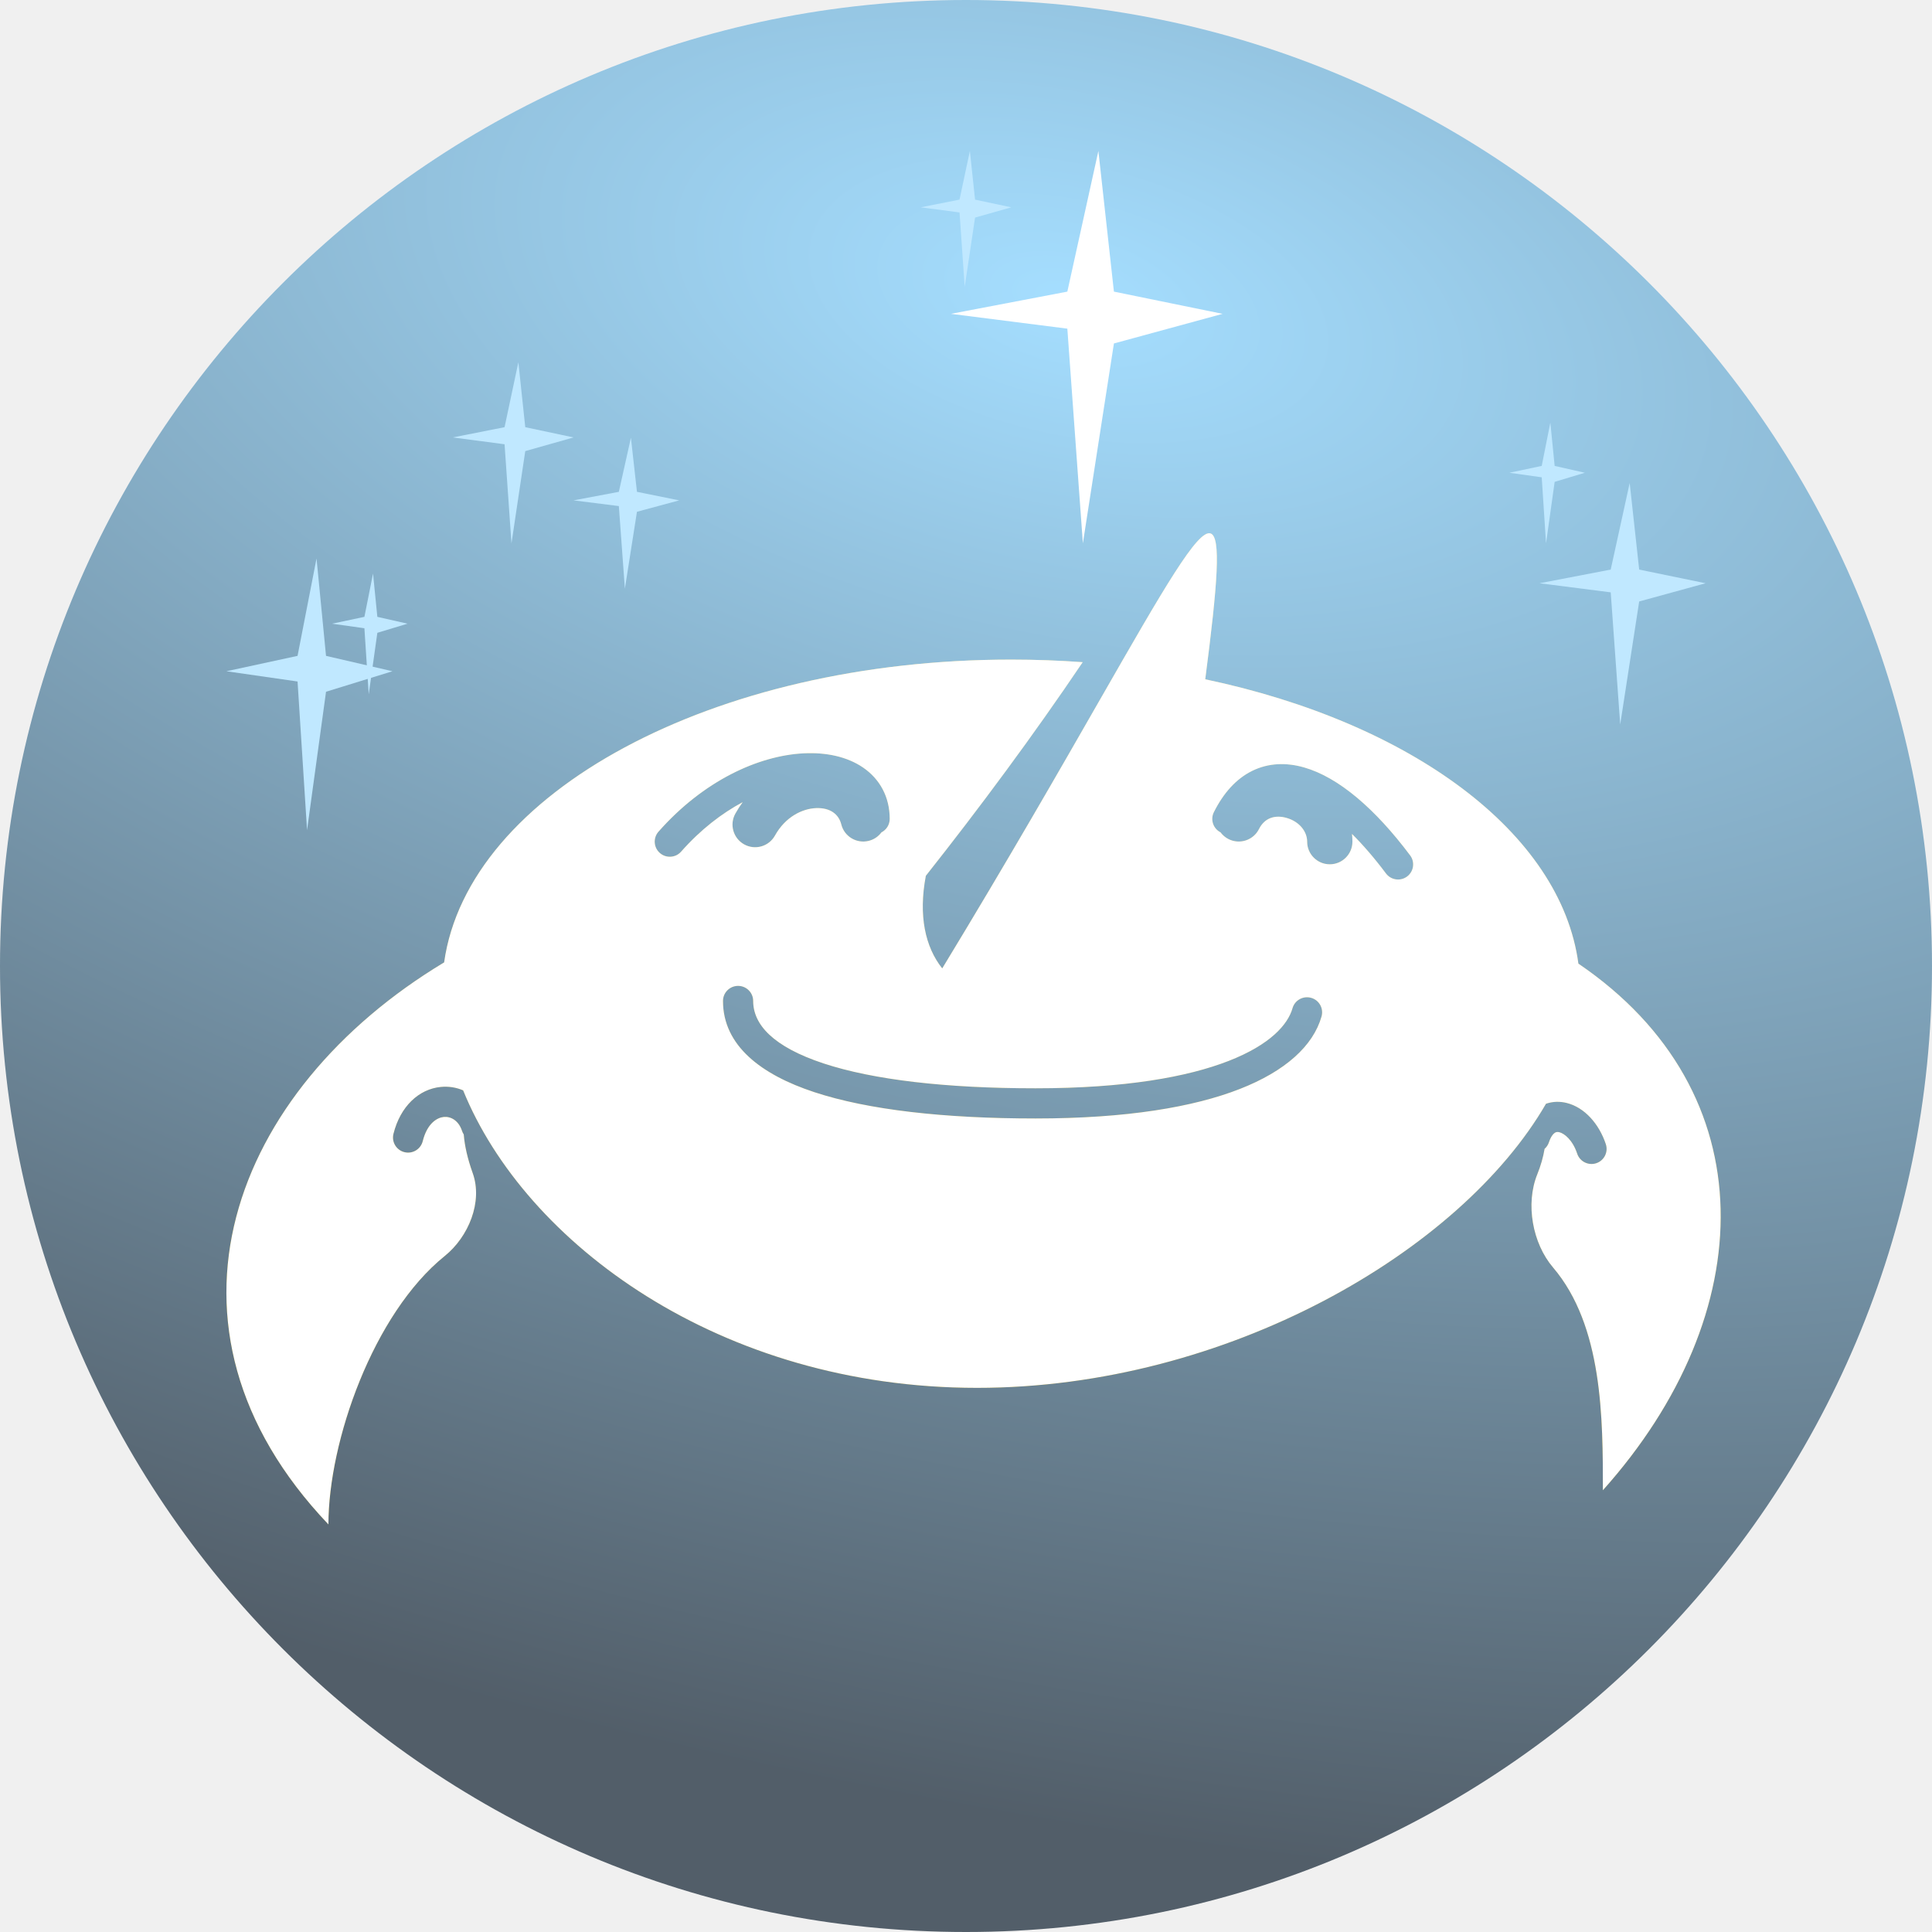
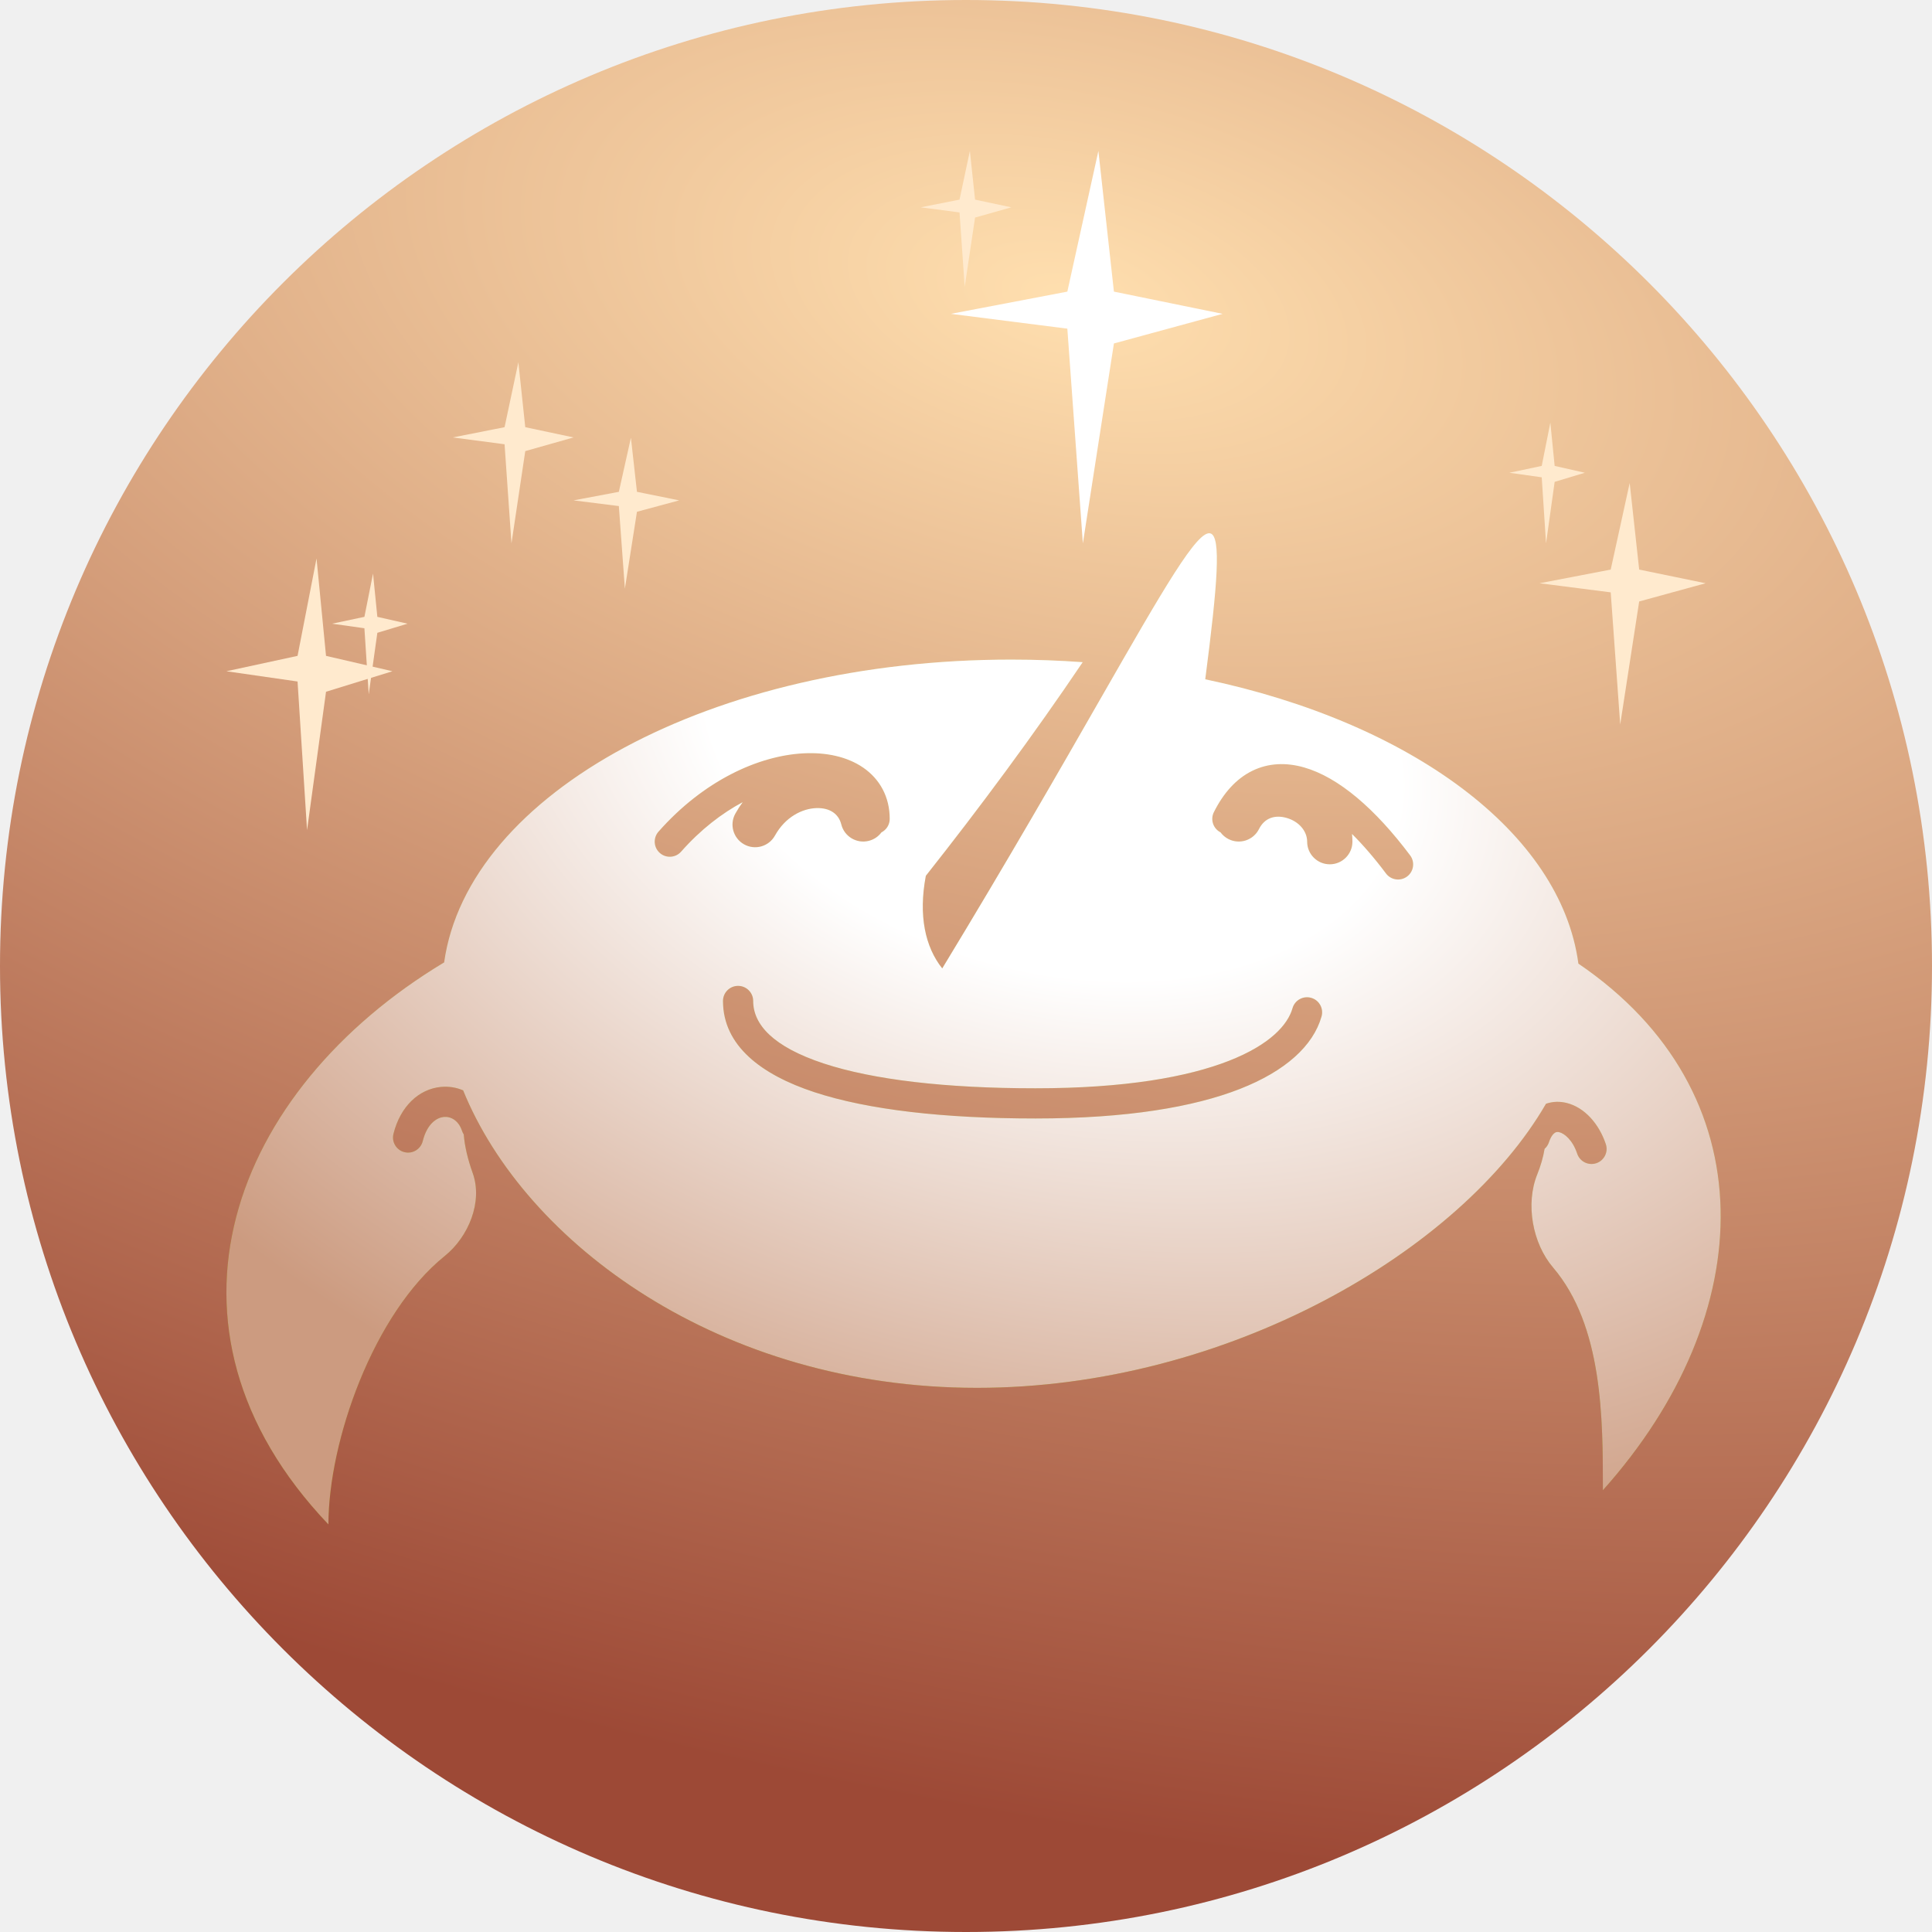
<svg xmlns="http://www.w3.org/2000/svg" width="128" height="128" viewBox="0 0 128 128" fill="none">
-   <circle cx="64" cy="64" r="64" fill="url(#paint0_radial)" />
+   <path d="M64 128C99.346 128 128 99.346 128 64C128 28.654 99.346 0 64 0C28.654 0 0 28.654 0 64C0 99.346 28.654 128 64 128Z" fill="url(#paint0_radial)" />
  <path d="M70.714 19.321L72.771 10L73.8 19.321L81 20.793L73.8 22.755L71.743 36L70.714 21.774L63 20.793L70.714 19.321Z" fill="white" />
-   <path d="M106.714 37.736L107.971 32L108.6 37.736L113 38.642L108.6 39.849L107.343 48L106.714 39.245L102 38.642L106.714 37.736Z" fill="#C0E8FF" />
-   <path d="M19.714 43.453L20.971 37L21.6 43.453L26 44.472L21.6 45.83L20.343 55L19.714 45.151L15 44.472L19.714 43.453Z" fill="#C0E8FF" />
-   <path d="M33.429 28.302L34.343 24L34.8 28.302L38 28.981L34.8 29.887L33.886 36L33.429 29.434L30 28.981L33.429 28.302Z" fill="#C0E8FF" />
-   <path d="M41 32.585L41.8 29L42.2 32.585L45 33.151L42.2 33.906L41.4 39L41 33.528L38 33.151L41 32.585Z" fill="#C0E8FF" />
-   <path d="M102.143 30.868L102.714 28L103 30.868L105 31.321L103 31.924L102.429 36L102.143 31.623L100 31.321L102.143 30.868Z" fill="#C0E8FF" />
-   <path d="M24.143 40.868L24.714 38L25 40.868L27 41.321L25 41.925L24.429 46L24.143 41.623L22 41.321L24.143 40.868Z" fill="#C0E8FF" />
-   <path d="M63.571 13.226L64.257 10L64.6 13.226L67 13.736L64.6 14.415L63.914 19L63.571 14.075L61 13.736L63.571 13.226Z" fill="#C0E8FF" />
-   <path fill-rule="evenodd" clip-rule="evenodd" d="M106.195 98.734C116.656 87.042 117.072 72.337 104.573 63.843C103.405 55.14 93.451 47.867 79.85 45.005C80.674 38.669 80.911 35.574 80.204 35.341C79.35 35.059 77.118 38.954 72.875 46.357L72.874 46.358L72.874 46.358C70.226 50.979 66.794 56.967 62.425 64.159C61.292 62.736 60.839 60.649 61.339 58.024C64.878 53.551 68.456 48.728 71.731 43.871C70.179 43.758 68.598 43.7 66.993 43.7C47.221 43.7 31.004 52.53 29.425 63.762C15.396 72.196 9.276 87.888 21.759 100.996C21.759 95.498 24.73 87.03 29.466 83.213C31.04 81.945 31.999 79.626 31.319 77.723C30.981 76.779 30.786 75.93 30.724 75.158C30.677 75.087 30.639 75.009 30.611 74.925C30.371 74.205 29.841 73.958 29.398 74.002C28.965 74.046 28.305 74.412 28.007 75.606C27.873 76.141 27.33 76.467 26.794 76.333C26.258 76.199 25.933 75.656 26.067 75.121C26.522 73.299 27.747 72.157 29.199 72.012C29.717 71.96 30.223 72.041 30.684 72.238C34.79 82.347 47.68 91.949 64.731 91.949C81.283 91.949 96.772 82.902 102.426 73.126C102.876 72.969 103.35 72.962 103.799 73.074C104.985 73.37 105.942 74.458 106.39 75.801C106.565 76.325 106.282 76.891 105.758 77.066C105.234 77.24 104.667 76.957 104.493 76.433C104.187 75.515 103.636 75.094 103.314 75.014C103.178 74.98 103.089 75.002 103.014 75.05C102.926 75.107 102.758 75.267 102.621 75.679C102.563 75.853 102.462 76.001 102.333 76.114C102.241 76.666 102.079 77.234 101.848 77.804C101.059 79.756 101.526 82.37 102.892 83.972C106.195 87.845 106.195 93.989 106.195 98.734ZM49.9 66.317C49.9 65.764 49.452 65.317 48.9 65.317C48.347 65.317 47.9 65.764 47.9 66.317C47.9 69.285 50.447 71.202 53.941 72.355C57.516 73.535 62.565 74.102 68.604 74.102C74.671 74.102 79.091 73.341 82.14 72.148C85.164 70.965 87.005 69.285 87.556 67.344C87.707 66.812 87.399 66.259 86.868 66.109C86.336 65.958 85.783 66.266 85.632 66.797C85.327 67.872 84.169 69.207 81.411 70.285C78.677 71.355 74.53 72.102 68.604 72.102C62.648 72.102 57.846 71.537 54.567 70.456C51.207 69.347 49.9 67.871 49.9 66.317ZM49.204 53.147C47.828 53.881 46.421 54.956 45.126 56.424C44.761 56.838 44.129 56.877 43.715 56.512C43.3 56.147 43.261 55.514 43.626 55.1C46.604 51.725 50.237 50.068 53.229 49.91C54.72 49.832 56.124 50.125 57.188 50.856C58.287 51.613 58.946 52.791 58.946 54.254C58.946 54.644 58.723 54.981 58.398 55.147C58.199 55.417 57.907 55.622 57.556 55.709C56.752 55.91 55.938 55.422 55.737 54.618C55.568 53.942 55.002 53.509 54.084 53.539C53.156 53.569 52.03 54.12 51.342 55.36C50.939 56.084 50.026 56.345 49.302 55.942C48.578 55.54 48.317 54.627 48.719 53.903C48.868 53.635 49.03 53.383 49.204 53.147ZM89.574 55.252C90.3 55.972 91.055 56.843 91.825 57.87C92.156 58.312 92.783 58.401 93.225 58.07C93.667 57.738 93.757 57.112 93.425 56.67C91.124 53.602 88.697 51.499 86.397 50.843C85.215 50.505 84.034 50.543 82.96 51.072C81.898 51.595 81.055 52.542 80.422 53.807C80.176 54.299 80.374 54.897 80.864 55.146C81 55.33 81.181 55.486 81.4 55.596C82.141 55.966 83.042 55.666 83.412 54.925C83.777 54.197 84.46 53.966 85.24 54.189C86.081 54.429 86.602 55.082 86.602 55.762C86.602 56.59 87.273 57.262 88.102 57.262C88.93 57.262 89.602 56.59 89.602 55.762C89.602 55.588 89.592 55.418 89.574 55.252Z" fill="url(#paint1_linear)" />
-   <path fill-rule="evenodd" clip-rule="evenodd" d="M106.195 98.734C116.656 87.042 117.072 72.337 104.573 63.843C103.405 55.14 93.451 47.867 79.85 45.005C80.674 38.669 80.911 35.574 80.204 35.341C79.35 35.059 77.118 38.954 72.875 46.357L72.874 46.358L72.874 46.358C70.226 50.979 66.794 56.967 62.425 64.159C61.292 62.736 60.839 60.649 61.339 58.024C64.878 53.551 68.456 48.728 71.731 43.871C70.179 43.758 68.598 43.7 66.993 43.7C47.221 43.7 31.004 52.53 29.425 63.762C15.396 72.196 9.276 87.888 21.759 100.996C21.759 95.498 24.73 87.03 29.466 83.213C31.04 81.945 31.999 79.626 31.319 77.723C30.981 76.779 30.786 75.93 30.724 75.158C30.677 75.087 30.639 75.009 30.611 74.925C30.371 74.205 29.841 73.958 29.398 74.002C28.965 74.046 28.305 74.412 28.007 75.606C27.873 76.141 27.33 76.467 26.794 76.333C26.258 76.199 25.933 75.656 26.067 75.121C26.522 73.299 27.747 72.157 29.199 72.012C29.717 71.96 30.223 72.041 30.684 72.238C34.79 82.347 47.68 91.949 64.731 91.949C81.283 91.949 96.772 82.902 102.426 73.126C102.876 72.969 103.35 72.962 103.799 73.074C104.985 73.37 105.942 74.458 106.39 75.801C106.565 76.325 106.282 76.891 105.758 77.066C105.234 77.24 104.667 76.957 104.493 76.433C104.187 75.515 103.636 75.094 103.314 75.014C103.178 74.98 103.089 75.002 103.014 75.05C102.926 75.107 102.758 75.267 102.621 75.679C102.563 75.853 102.462 76.001 102.333 76.114C102.241 76.666 102.079 77.234 101.848 77.804C101.059 79.756 101.526 82.37 102.892 83.972C106.195 87.845 106.195 93.989 106.195 98.734ZM49.9 66.317C49.9 65.764 49.452 65.317 48.9 65.317C48.347 65.317 47.9 65.764 47.9 66.317C47.9 69.285 50.447 71.202 53.941 72.355C57.516 73.535 62.565 74.102 68.604 74.102C74.671 74.102 79.091 73.341 82.14 72.148C85.164 70.965 87.005 69.285 87.556 67.344C87.707 66.812 87.399 66.259 86.868 66.109C86.336 65.958 85.783 66.266 85.632 66.797C85.327 67.872 84.169 69.207 81.411 70.285C78.677 71.355 74.53 72.102 68.604 72.102C62.648 72.102 57.846 71.537 54.567 70.456C51.207 69.347 49.9 67.871 49.9 66.317ZM49.204 53.147C47.828 53.881 46.421 54.956 45.126 56.424C44.761 56.838 44.129 56.877 43.715 56.512C43.3 56.147 43.261 55.514 43.626 55.1C46.604 51.725 50.237 50.068 53.229 49.91C54.72 49.832 56.124 50.125 57.188 50.856C58.287 51.613 58.946 52.791 58.946 54.254C58.946 54.644 58.723 54.981 58.398 55.147C58.199 55.417 57.907 55.622 57.556 55.709C56.752 55.91 55.938 55.422 55.737 54.618C55.568 53.942 55.002 53.509 54.084 53.539C53.156 53.569 52.03 54.12 51.342 55.36C50.939 56.084 50.026 56.345 49.302 55.942C48.578 55.54 48.317 54.627 48.719 53.903C48.868 53.635 49.03 53.383 49.204 53.147ZM89.574 55.252C90.3 55.972 91.055 56.843 91.825 57.87C92.156 58.312 92.783 58.401 93.225 58.07C93.667 57.738 93.757 57.112 93.425 56.67C91.124 53.602 88.697 51.499 86.397 50.843C85.215 50.505 84.034 50.543 82.96 51.072C81.898 51.595 81.055 52.542 80.422 53.807C80.176 54.299 80.374 54.897 80.864 55.146C81 55.33 81.181 55.486 81.4 55.596C82.141 55.966 83.042 55.666 83.412 54.925C83.777 54.197 84.46 53.966 85.24 54.189C86.081 54.429 86.602 55.082 86.602 55.762C86.602 56.59 87.273 57.262 88.102 57.262C88.93 57.262 89.602 56.59 89.602 55.762C89.602 55.588 89.592 55.418 89.574 55.252Z" fill="white" />
+   <path d="M106.714 37.736L107.971 32L108.6 37.736L113 38.642L108.6 39.849L107.343 48L106.714 39.245L102 38.642L106.714 37.736Z" fill="#FFEACE" />
+   <path d="M19.714 43.453L20.971 37L21.6 43.453L26 44.472L21.6 45.83L20.343 55L19.714 45.151L15 44.472L19.714 43.453Z" fill="#FFEACE" />
+   <path d="M33.429 28.302L34.343 24L34.8 28.302L38 28.981L34.8 29.887L33.886 36L33.429 29.434L30 28.981L33.429 28.302Z" fill="#FFEACE" />
+   <path d="M41 32.585L41.8 29L42.2 32.585L45 33.151L42.2 33.906L41.4 39L41 33.528L38 33.151L41 32.585Z" fill="#FFEACE" />
+   <path d="M102.143 30.868L102.714 28L103 30.868L105 31.321L103 31.924L102.429 36L102.143 31.623L100 31.321L102.143 30.868Z" fill="#FFEACE" />
+   <path d="M24.143 40.868L24.714 38L25 40.868L27 41.321L25 41.925L24.429 46L24.143 41.623L22 41.321L24.143 40.868Z" fill="#FFEACE" />
+   <path d="M63.571 13.226L64.257 10L64.6 13.226L67 13.736L64.6 14.415L63.914 19L63.571 14.075L61 13.736L63.571 13.226Z" fill="#FFEACE" />
+   <path fill-rule="evenodd" clip-rule="evenodd" d="M106.195 98.734C116.656 87.042 117.072 72.337 104.573 63.843C103.405 55.14 93.451 47.867 79.85 45.005C80.674 38.669 80.911 35.574 80.204 35.341C79.35 35.059 77.118 38.954 72.875 46.357L72.874 46.358V46.358C70.226 50.979 66.794 56.967 62.425 64.159C61.292 62.736 60.839 60.649 61.339 58.024C64.878 53.551 68.456 48.728 71.731 43.871C70.179 43.758 68.598 43.7 66.993 43.7C47.221 43.7 31.004 52.53 29.425 63.762C15.396 72.196 9.276 87.888 21.759 100.996C21.759 95.498 24.73 87.03 29.466 83.213C31.04 81.945 31.999 79.626 31.319 77.723C30.981 76.779 30.786 75.93 30.724 75.158C30.677 75.087 30.639 75.009 30.611 74.925C30.371 74.205 29.841 73.958 29.398 74.002C28.965 74.046 28.305 74.412 28.007 75.606C27.873 76.141 27.33 76.467 26.794 76.333C26.258 76.199 25.933 75.656 26.067 75.121C26.522 73.299 27.747 72.157 29.199 72.012C29.717 71.96 30.223 72.041 30.684 72.238C34.79 82.347 47.68 91.949 64.731 91.949C81.283 91.949 96.772 82.902 102.426 73.126C102.876 72.969 103.35 72.962 103.799 73.074C104.985 73.37 105.942 74.458 106.39 75.801C106.565 76.325 106.282 76.891 105.758 77.066C105.234 77.24 104.667 76.957 104.493 76.433C104.187 75.515 103.636 75.094 103.314 75.014C103.178 74.98 103.089 75.002 103.014 75.05C102.926 75.107 102.758 75.267 102.621 75.679C102.563 75.853 102.462 76.001 102.333 76.114C102.241 76.666 102.079 77.234 101.848 77.804C101.059 79.756 101.526 82.37 102.892 83.972C106.195 87.845 106.195 93.989 106.195 98.734ZM49.9 66.317C49.9 65.764 49.452 65.317 48.9 65.317C48.347 65.317 47.9 65.764 47.9 66.317C47.9 69.285 50.447 71.202 53.941 72.355C57.516 73.535 62.565 74.102 68.604 74.102C74.671 74.102 79.091 73.341 82.14 72.148C85.164 70.965 87.005 69.285 87.556 67.344C87.707 66.812 87.399 66.259 86.868 66.109C86.336 65.958 85.783 66.266 85.632 66.797C85.327 67.872 84.169 69.207 81.411 70.285C78.677 71.355 74.53 72.102 68.604 72.102C62.648 72.102 57.846 71.537 54.567 70.456C51.207 69.347 49.9 67.871 49.9 66.317ZM49.204 53.147C47.828 53.881 46.421 54.956 45.126 56.424C44.761 56.838 44.129 56.877 43.715 56.512C43.3 56.147 43.261 55.514 43.626 55.1C46.604 51.725 50.237 50.068 53.229 49.91C54.72 49.832 56.124 50.125 57.188 50.856C58.287 51.613 58.946 52.791 58.946 54.254C58.946 54.644 58.723 54.981 58.398 55.147C58.199 55.417 57.907 55.622 57.556 55.709C56.752 55.91 55.938 55.422 55.737 54.618C55.568 53.942 55.002 53.509 54.084 53.539C53.156 53.569 52.03 54.12 51.342 55.36C50.939 56.084 50.026 56.345 49.302 55.942C48.578 55.54 48.317 54.627 48.719 53.903C48.868 53.635 49.03 53.383 49.204 53.147ZM89.574 55.252C90.3 55.972 91.055 56.843 91.825 57.87C92.156 58.312 92.783 58.401 93.225 58.07C93.667 57.738 93.757 57.112 93.425 56.67C91.124 53.602 88.697 51.499 86.397 50.843C85.215 50.505 84.034 50.543 82.96 51.072C81.898 51.595 81.055 52.542 80.422 53.807C80.176 54.299 80.374 54.897 80.864 55.146C81 55.33 81.181 55.486 81.4 55.596C82.141 55.966 83.042 55.666 83.412 54.925C83.777 54.197 84.46 53.966 85.24 54.189C86.081 54.429 86.602 55.082 86.602 55.762C86.602 56.59 87.273 57.262 88.102 57.262C88.93 57.262 89.602 56.59 89.602 55.762C89.602 55.588 89.592 55.418 89.574 55.252Z" fill="url(#paint1_linear)" />
+   <path fill-rule="evenodd" clip-rule="evenodd" d="M106.195 98.734C116.656 87.042 117.072 72.337 104.573 63.843C103.405 55.14 93.451 47.867 79.85 45.005C80.674 38.669 80.911 35.574 80.204 35.341C79.35 35.059 77.118 38.954 72.875 46.357L72.874 46.358V46.358C70.226 50.979 66.794 56.967 62.425 64.159C61.292 62.736 60.839 60.649 61.339 58.024C64.878 53.551 68.456 48.728 71.731 43.871C70.179 43.758 68.598 43.7 66.993 43.7C47.221 43.7 31.004 52.53 29.425 63.762C15.396 72.196 9.276 87.888 21.759 100.996C21.759 95.498 24.73 87.03 29.466 83.213C31.04 81.945 31.999 79.626 31.319 77.723C30.981 76.779 30.786 75.93 30.724 75.158C30.677 75.087 30.639 75.009 30.611 74.925C30.371 74.205 29.841 73.958 29.398 74.002C28.965 74.046 28.305 74.412 28.007 75.606C27.873 76.141 27.33 76.467 26.794 76.333C26.258 76.199 25.933 75.656 26.067 75.121C26.522 73.299 27.747 72.157 29.199 72.012C29.717 71.96 30.223 72.041 30.684 72.238C34.79 82.347 47.68 91.949 64.731 91.949C81.283 91.949 96.772 82.902 102.426 73.126C102.876 72.969 103.35 72.962 103.799 73.074C104.985 73.37 105.942 74.458 106.39 75.801C106.565 76.325 106.282 76.891 105.758 77.066C105.234 77.24 104.667 76.957 104.493 76.433C104.187 75.515 103.636 75.094 103.314 75.014C103.178 74.98 103.089 75.002 103.014 75.05C102.926 75.107 102.758 75.267 102.621 75.679C102.563 75.853 102.462 76.001 102.333 76.114C102.241 76.666 102.079 77.234 101.848 77.804C101.059 79.756 101.526 82.37 102.892 83.972C106.195 87.845 106.195 93.989 106.195 98.734ZM49.9 66.317C49.9 65.764 49.452 65.317 48.9 65.317C48.347 65.317 47.9 65.764 47.9 66.317C47.9 69.285 50.447 71.202 53.941 72.355C57.516 73.535 62.565 74.102 68.604 74.102C74.671 74.102 79.091 73.341 82.14 72.148C85.164 70.965 87.005 69.285 87.556 67.344C87.707 66.812 87.399 66.259 86.868 66.109C86.336 65.958 85.783 66.266 85.632 66.797C85.327 67.872 84.169 69.207 81.411 70.285C78.677 71.355 74.53 72.102 68.604 72.102C62.648 72.102 57.846 71.537 54.567 70.456C51.207 69.347 49.9 67.871 49.9 66.317ZM49.204 53.147C47.828 53.881 46.421 54.956 45.126 56.424C44.761 56.838 44.129 56.877 43.715 56.512C43.3 56.147 43.261 55.514 43.626 55.1C46.604 51.725 50.237 50.068 53.229 49.91C54.72 49.832 56.124 50.125 57.188 50.856C58.287 51.613 58.946 52.791 58.946 54.254C58.946 54.644 58.723 54.981 58.398 55.147C58.199 55.417 57.907 55.622 57.556 55.709C56.752 55.91 55.938 55.422 55.737 54.618C55.568 53.942 55.002 53.509 54.084 53.539C53.156 53.569 52.03 54.12 51.342 55.36C50.939 56.084 50.026 56.345 49.302 55.942C48.578 55.54 48.317 54.627 48.719 53.903C48.868 53.635 49.03 53.383 49.204 53.147ZM89.574 55.252C90.3 55.972 91.055 56.843 91.825 57.87C92.156 58.312 92.783 58.401 93.225 58.07C93.667 57.738 93.757 57.112 93.425 56.67C91.124 53.602 88.697 51.499 86.397 50.843C85.215 50.505 84.034 50.543 82.96 51.072C81.898 51.595 81.055 52.542 80.422 53.807C80.176 54.299 80.374 54.897 80.864 55.146C81 55.33 81.181 55.486 81.4 55.596C82.141 55.966 83.042 55.666 83.412 54.925C83.777 54.197 84.46 53.966 85.24 54.189C86.081 54.429 86.602 55.082 86.602 55.762C86.602 56.59 87.273 57.262 88.102 57.262C88.93 57.262 89.602 56.59 89.602 55.762C89.602 55.588 89.592 55.418 89.574 55.252Z" fill="url(#paint2_radial)" />
  <defs>
    <radialGradient id="paint0_radial" cx="0" cy="0" r="1" gradientUnits="userSpaceOnUse" gradientTransform="translate(72 20.5) rotate(101.709) scale(98.5508 196.503)">
-       <stop stop-color="#A5DEFF" />
-       <stop offset="1" stop-color="#525E69" />
+       <stop stop-color="#FFDFAF" />
+       <stop offset="1" stop-color="#9D4936" />
    </radialGradient>
    <linearGradient id="paint1_linear" x1="72.27" y1="44.454" x2="66.993" y2="91.949" gradientUnits="userSpaceOnUse">
      <stop stop-color="#DAD08E" />
      <stop offset="1" stop-color="#96800C" />
    </linearGradient>
+     <radialGradient id="paint2_radial" cx="0" cy="0" r="1" gradientUnits="userSpaceOnUse" gradientTransform="translate(69.5 48.5) rotate(106.449) scale(54.7403 82.5238)">
+       <stop offset="0.286" stop-color="white" />
+       <stop offset="1" stop-color="#CC9B80" />
+     </radialGradient>
  </defs>
</svg>
